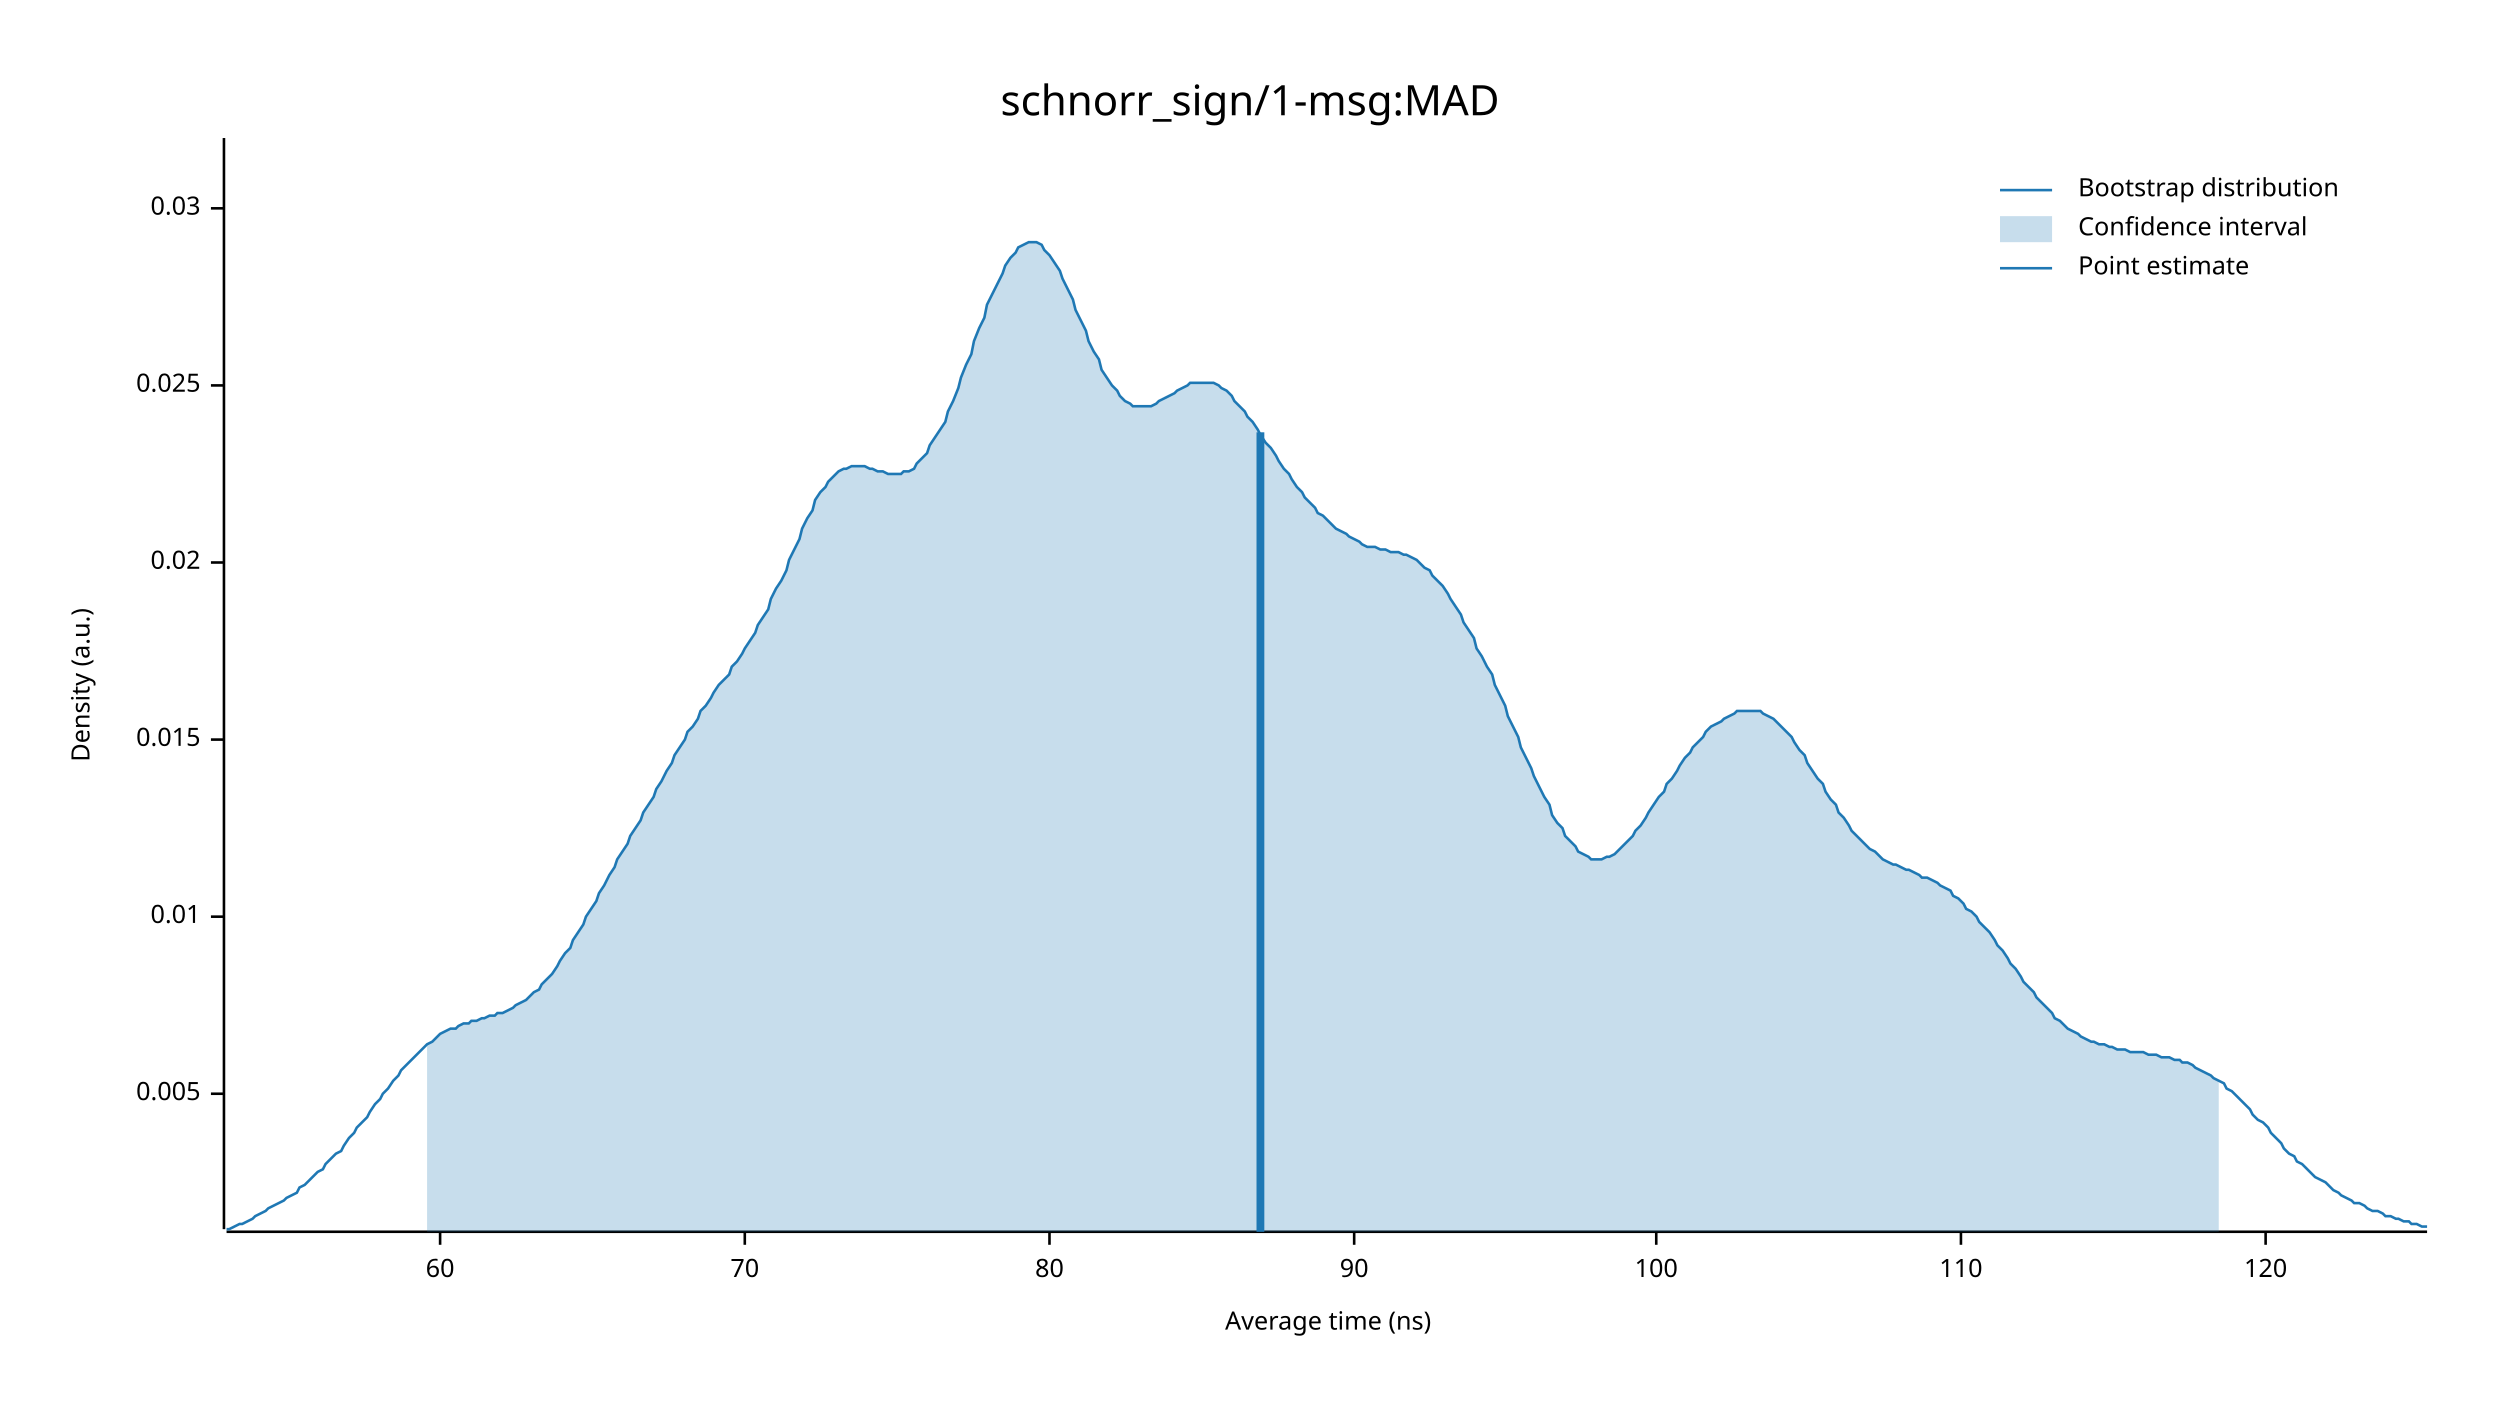
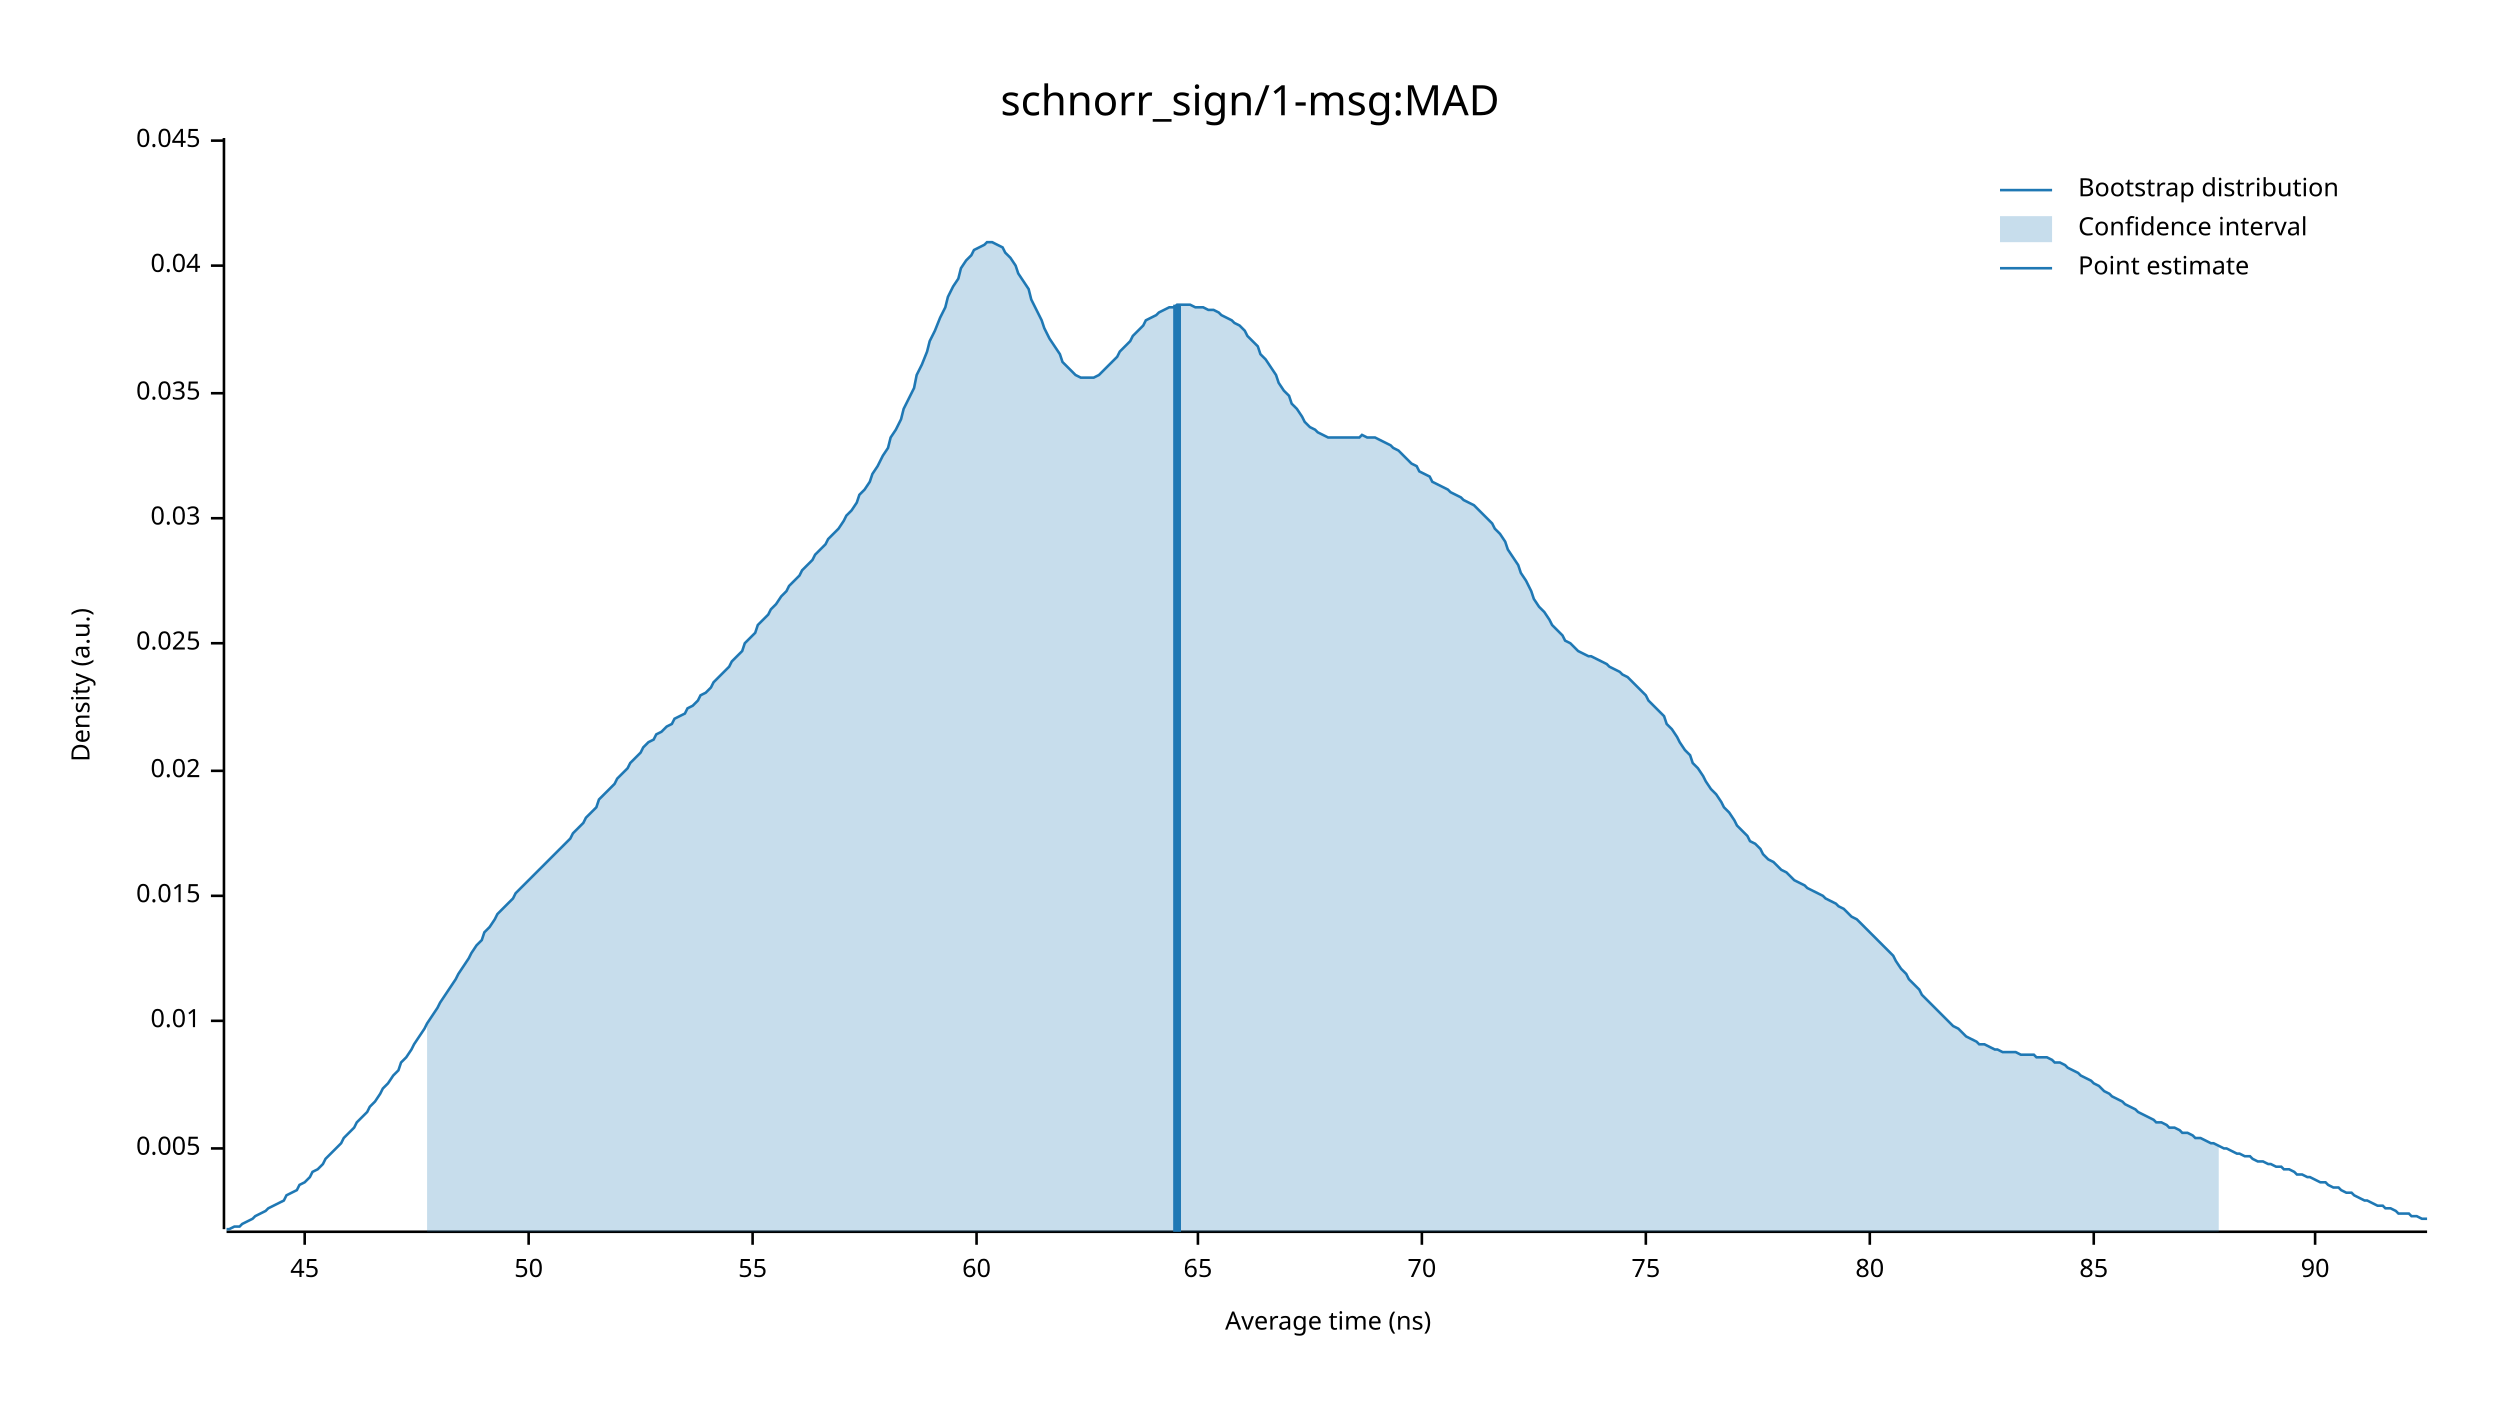
<svg xmlns="http://www.w3.org/2000/svg" width="960" height="540" viewBox="0 0 960 540">
  <text x="480" y="32" dy="0.76em" text-anchor="middle" font-family="sans-serif" font-size="16.129" opacity="1" fill="#000000">
schnorr_sign/1-msg:MAD
</text>
  <text x="27" y="263" dy="0.76em" text-anchor="middle" font-family="sans-serif" font-size="9.677" opacity="1" fill="#000000" transform="rotate(270, 27, 263)">
Density (a.u.)
</text>
  <text x="510" y="513" dy="-0.5ex" text-anchor="middle" font-family="sans-serif" font-size="9.677" opacity="1" fill="#000000">
Average time (ns)
</text>
  <polyline fill="none" opacity="1" stroke="#000000" stroke-width="1" points="86,53 86,472 " />
-   <text x="77" y="420" dy="0.5ex" text-anchor="end" font-family="sans-serif" font-size="9.677" opacity="1" fill="#000000">
+   <text x="77" y="441" dy="0.5ex" text-anchor="end" font-family="sans-serif" font-size="9.677" opacity="1" fill="#000000">
0.005
</text>
-   <polyline fill="none" opacity="1" stroke="#000000" stroke-width="1" points="81,420 86,420 " />
-   <text x="77" y="352" dy="0.5ex" text-anchor="end" font-family="sans-serif" font-size="9.677" opacity="1" fill="#000000">
+   <polyline fill="none" opacity="1" stroke="#000000" stroke-width="1" points="81,441 86,441 " />
+   <text x="77" y="392" dy="0.5ex" text-anchor="end" font-family="sans-serif" font-size="9.677" opacity="1" fill="#000000">
0.01
</text>
-   <polyline fill="none" opacity="1" stroke="#000000" stroke-width="1" points="81,352 86,352 " />
-   <text x="77" y="284" dy="0.5ex" text-anchor="end" font-family="sans-serif" font-size="9.677" opacity="1" fill="#000000">
+   <polyline fill="none" opacity="1" stroke="#000000" stroke-width="1" points="81,392 86,392 " />
+   <text x="77" y="344" dy="0.5ex" text-anchor="end" font-family="sans-serif" font-size="9.677" opacity="1" fill="#000000">
0.015
</text>
-   <polyline fill="none" opacity="1" stroke="#000000" stroke-width="1" points="81,284 86,284 " />
-   <text x="77" y="216" dy="0.5ex" text-anchor="end" font-family="sans-serif" font-size="9.677" opacity="1" fill="#000000">
+   <polyline fill="none" opacity="1" stroke="#000000" stroke-width="1" points="81,344 86,344 " />
+   <text x="77" y="296" dy="0.5ex" text-anchor="end" font-family="sans-serif" font-size="9.677" opacity="1" fill="#000000">
0.02
</text>
-   <polyline fill="none" opacity="1" stroke="#000000" stroke-width="1" points="81,216 86,216 " />
-   <text x="77" y="148" dy="0.5ex" text-anchor="end" font-family="sans-serif" font-size="9.677" opacity="1" fill="#000000">
+   <polyline fill="none" opacity="1" stroke="#000000" stroke-width="1" points="81,296 86,296 " />
+   <text x="77" y="247" dy="0.5ex" text-anchor="end" font-family="sans-serif" font-size="9.677" opacity="1" fill="#000000">
0.025
</text>
-   <polyline fill="none" opacity="1" stroke="#000000" stroke-width="1" points="81,148 86,148 " />
-   <text x="77" y="80" dy="0.5ex" text-anchor="end" font-family="sans-serif" font-size="9.677" opacity="1" fill="#000000">
+   <polyline fill="none" opacity="1" stroke="#000000" stroke-width="1" points="81,247 86,247 " />
+   <text x="77" y="199" dy="0.5ex" text-anchor="end" font-family="sans-serif" font-size="9.677" opacity="1" fill="#000000">
0.03
</text>
-   <polyline fill="none" opacity="1" stroke="#000000" stroke-width="1" points="81,80 86,80 " />
+   <polyline fill="none" opacity="1" stroke="#000000" stroke-width="1" points="81,199 86,199 " />
+   <text x="77" y="151" dy="0.5ex" text-anchor="end" font-family="sans-serif" font-size="9.677" opacity="1" fill="#000000">
+ 0.035
+ </text>
+   <polyline fill="none" opacity="1" stroke="#000000" stroke-width="1" points="81,151 86,151 " />
+   <text x="77" y="102" dy="0.5ex" text-anchor="end" font-family="sans-serif" font-size="9.677" opacity="1" fill="#000000">
+ 0.04
+ </text>
+   <polyline fill="none" opacity="1" stroke="#000000" stroke-width="1" points="81,102 86,102 " />
+   <text x="77" y="54" dy="0.5ex" text-anchor="end" font-family="sans-serif" font-size="9.677" opacity="1" fill="#000000">
+ 0.045
+ </text>
+   <polyline fill="none" opacity="1" stroke="#000000" stroke-width="1" points="81,54 86,54 " />
  <polyline fill="none" opacity="1" stroke="#000000" stroke-width="1" points="87,473 932,473 " />
-   <text x="169" y="483" dy="0.76em" text-anchor="middle" font-family="sans-serif" font-size="9.677" opacity="1" fill="#000000">
+   <text x="117" y="483" dy="0.76em" text-anchor="middle" font-family="sans-serif" font-size="9.677" opacity="1" fill="#000000">
+ 45
+ </text>
+   <polyline fill="none" opacity="1" stroke="#000000" stroke-width="1" points="117,473 117,478 " />
+   <text x="203" y="483" dy="0.76em" text-anchor="middle" font-family="sans-serif" font-size="9.677" opacity="1" fill="#000000">
+ 50
+ </text>
+   <polyline fill="none" opacity="1" stroke="#000000" stroke-width="1" points="203,473 203,478 " />
+   <text x="289" y="483" dy="0.76em" text-anchor="middle" font-family="sans-serif" font-size="9.677" opacity="1" fill="#000000">
+ 55
+ </text>
+   <polyline fill="none" opacity="1" stroke="#000000" stroke-width="1" points="289,473 289,478 " />
+   <text x="375" y="483" dy="0.76em" text-anchor="middle" font-family="sans-serif" font-size="9.677" opacity="1" fill="#000000">
60
</text>
-   <polyline fill="none" opacity="1" stroke="#000000" stroke-width="1" points="169,473 169,478 " />
-   <text x="286" y="483" dy="0.76em" text-anchor="middle" font-family="sans-serif" font-size="9.677" opacity="1" fill="#000000">
+   <polyline fill="none" opacity="1" stroke="#000000" stroke-width="1" points="375,473 375,478 " />
+   <text x="460" y="483" dy="0.76em" text-anchor="middle" font-family="sans-serif" font-size="9.677" opacity="1" fill="#000000">
+ 65
+ </text>
+   <polyline fill="none" opacity="1" stroke="#000000" stroke-width="1" points="460,473 460,478 " />
+   <text x="546" y="483" dy="0.76em" text-anchor="middle" font-family="sans-serif" font-size="9.677" opacity="1" fill="#000000">
70
</text>
-   <polyline fill="none" opacity="1" stroke="#000000" stroke-width="1" points="286,473 286,478 " />
-   <text x="403" y="483" dy="0.76em" text-anchor="middle" font-family="sans-serif" font-size="9.677" opacity="1" fill="#000000">
+   <polyline fill="none" opacity="1" stroke="#000000" stroke-width="1" points="546,473 546,478 " />
+   <text x="632" y="483" dy="0.76em" text-anchor="middle" font-family="sans-serif" font-size="9.677" opacity="1" fill="#000000">
+ 75
+ </text>
+   <polyline fill="none" opacity="1" stroke="#000000" stroke-width="1" points="632,473 632,478 " />
+   <text x="718" y="483" dy="0.76em" text-anchor="middle" font-family="sans-serif" font-size="9.677" opacity="1" fill="#000000">
80
</text>
-   <polyline fill="none" opacity="1" stroke="#000000" stroke-width="1" points="403,473 403,478 " />
-   <text x="520" y="483" dy="0.76em" text-anchor="middle" font-family="sans-serif" font-size="9.677" opacity="1" fill="#000000">
+   <polyline fill="none" opacity="1" stroke="#000000" stroke-width="1" points="718,473 718,478 " />
+   <text x="804" y="483" dy="0.76em" text-anchor="middle" font-family="sans-serif" font-size="9.677" opacity="1" fill="#000000">
+ 85
+ </text>
+   <polyline fill="none" opacity="1" stroke="#000000" stroke-width="1" points="804,473 804,478 " />
+   <text x="889" y="483" dy="0.76em" text-anchor="middle" font-family="sans-serif" font-size="9.677" opacity="1" fill="#000000">
90
</text>
-   <polyline fill="none" opacity="1" stroke="#000000" stroke-width="1" points="520,473 520,478 " />
-   <text x="636" y="483" dy="0.76em" text-anchor="middle" font-family="sans-serif" font-size="9.677" opacity="1" fill="#000000">
- 100
- </text>
-   <polyline fill="none" opacity="1" stroke="#000000" stroke-width="1" points="636,473 636,478 " />
-   <text x="753" y="483" dy="0.76em" text-anchor="middle" font-family="sans-serif" font-size="9.677" opacity="1" fill="#000000">
- 110
- </text>
-   <polyline fill="none" opacity="1" stroke="#000000" stroke-width="1" points="753,473 753,478 " />
-   <text x="870" y="483" dy="0.76em" text-anchor="middle" font-family="sans-serif" font-size="9.677" opacity="1" fill="#000000">
- 120
- </text>
-   <polyline fill="none" opacity="1" stroke="#000000" stroke-width="1" points="870,473 870,478 " />
-   <polyline fill="none" opacity="1" stroke="#1F78B4" stroke-width="1" points="87,472 88,472 90,471 92,470 93,470 95,469 97,468 98,467 100,466 102,465 103,464 105,463 107,462 109,461 110,460 112,459 114,458 115,456 117,455 119,453 120,452 122,450 124,449 125,447 127,445 129,443 131,442 132,440 134,437 136,435 137,433 139,431 141,429 142,427 144,424 146,422 147,420 149,418 151,415 153,413 154,411 156,409 158,407 159,406 161,404 163,402 164,401 166,400 168,398 169,397 171,396 173,395 175,395 176,394 178,393 180,393 181,392 183,392 185,391 186,391 188,390 190,390 191,389 193,389 195,388 197,387 198,386 200,385 202,384 203,383 205,381 207,380 208,378 210,376 212,374 214,371 215,369 217,366 219,364 220,361 222,358 224,355 225,352 227,349 229,346 230,343 232,340 234,336 236,333 237,330 239,327 241,324 242,321 244,318 246,315 247,312 249,309 251,306 252,303 254,300 256,296 258,293 259,290 261,287 263,284 264,281 266,279 268,276 269,273 271,271 273,268 274,266 276,263 278,261 280,259 281,256 283,254 285,251 286,249 288,246 290,243 291,240 293,237 295,234 296,230 298,226 300,223 302,219 303,215 305,211 307,207 308,203 310,199 312,196 313,192 315,189 317,187 318,185 320,183 322,181 324,180 325,180 327,179 329,179 330,179 332,179 334,180 335,180 337,181 339,181 341,182 342,182 344,182 346,182 347,181 349,181 351,180 352,178 354,176 356,174 357,171 359,168 361,165 363,162 364,158 366,154 368,149 369,145 371,140 373,136 374,131 376,126 378,122 379,117 381,113 383,109 385,105 386,102 388,99 390,97 391,95 393,94 395,93 396,93 398,93 400,94 401,96 403,98 405,101 407,104 408,107 410,111 412,115 413,119 415,123 417,127 418,131 420,135 422,138 423,142 425,145 427,148 429,150 430,152 432,154 434,155 435,156 437,156 439,156 440,156 442,156 444,155 445,154 447,153 449,152 451,151 452,150 454,149 456,148 457,147 459,147 461,147 462,147 464,147 466,147 468,148 469,149 471,150 473,152 474,154 476,156 478,158 479,160 481,162 483,165 484,167 486,170 488,172 490,175 491,177 493,180 495,182 496,184 498,187 500,189 501,191 503,193 505,195 506,197 508,198 510,200 512,202 513,203 515,204 517,205 518,206 520,207 522,208 523,209 525,210 527,210 528,210 530,211 532,211 534,212 535,212 537,212 539,213 540,213 542,214 544,215 545,216 547,218 549,219 550,221 552,223 554,225 556,228 557,230 559,233 561,236 562,239 564,242 566,245 567,249 569,252 571,256 573,259 574,263 576,267 578,271 579,275 581,279 583,283 584,287 586,291 588,295 589,298 591,302 593,306 595,309 596,313 598,316 600,318 601,321 603,323 605,325 606,327 608,328 610,329 611,330 613,330 615,330 617,329 618,329 620,328 622,326 623,325 625,323 627,321 628,319 630,317 632,314 633,312 635,309 637,306 639,304 640,301 642,299 644,296 645,294 647,291 649,289 650,287 652,285 654,283 655,281 657,279 659,278 661,277 662,276 664,275 666,274 667,273 669,273 671,273 672,273 674,273 676,273 677,274 679,275 681,276 683,278 684,279 686,281 688,283 689,285 691,288 693,290 694,293 696,296 698,299 700,301 701,304 703,307 705,309 706,312 708,314 710,317 711,319 713,321 715,323 716,324 718,326 720,327 722,329 723,330 725,331 727,332 728,332 730,333 732,334 733,334 735,335 737,336 738,337 740,337 742,338 744,339 745,340 747,341 749,342 750,344 752,345 754,347 755,349 757,350 759,352 760,354 762,356 764,358 766,361 767,363 769,365 771,368 772,370 774,372 776,375 777,377 779,379 781,381 782,383 784,385 786,387 788,389 789,391 791,392 793,394 794,395 796,396 798,397 799,398 801,399 803,400 804,400 806,401 808,401 810,402 811,402 813,403 815,403 816,403 818,404 820,404 821,404 823,404 825,405 827,405 828,405 830,406 832,406 833,406 835,407 837,407 838,408 840,408 842,409 843,410 845,411 847,412 849,413 850,414 852,415 854,416 855,418 857,419 859,421 860,422 862,424 864,426 865,428 867,430 869,431 871,433 872,435 874,437 876,439 877,441 879,443 881,444 882,446 884,447 886,449 887,450 889,452 891,453 893,454 894,455 896,457 898,458 899,459 901,460 903,461 904,462 906,462 908,463 909,464 911,465 913,465 915,466 916,467 918,467 920,468 921,468 923,469 925,469 926,470 928,470 930,471 932,471 " />
-   <polygon opacity="0.25" fill="#1F78B4" points="164,401 166,400 168,398 169,397 171,396 173,395 175,395 176,394 178,393 180,393 181,392 183,392 185,391 186,391 188,390 190,390 191,389 193,389 195,388 197,387 198,386 200,385 202,384 203,383 205,381 207,380 208,378 210,376 212,374 214,371 215,369 217,366 219,364 220,361 222,358 224,355 225,352 227,349 229,346 230,343 232,340 234,336 236,333 237,330 239,327 241,324 242,321 244,318 246,315 247,312 249,309 251,306 252,303 254,300 256,296 258,293 259,290 261,287 263,284 264,281 266,279 268,276 269,273 271,271 273,268 274,266 276,263 278,261 280,259 281,256 283,254 285,251 286,249 288,246 290,243 291,240 293,237 295,234 296,230 298,226 300,223 302,219 303,215 305,211 307,207 308,203 310,199 312,196 313,192 315,189 317,187 318,185 320,183 322,181 324,180 325,180 327,179 329,179 330,179 332,179 334,180 335,180 337,181 339,181 341,182 342,182 344,182 346,182 347,181 349,181 351,180 352,178 354,176 356,174 357,171 359,168 361,165 363,162 364,158 366,154 368,149 369,145 371,140 373,136 374,131 376,126 378,122 379,117 381,113 383,109 385,105 386,102 388,99 390,97 391,95 393,94 395,93 396,93 398,93 400,94 401,96 403,98 405,101 407,104 408,107 410,111 412,115 413,119 415,123 417,127 418,131 420,135 422,138 423,142 425,145 427,148 429,150 430,152 432,154 434,155 435,156 437,156 439,156 440,156 442,156 444,155 445,154 447,153 449,152 451,151 452,150 454,149 456,148 457,147 459,147 461,147 462,147 464,147 466,147 468,148 469,149 471,150 473,152 474,154 476,156 478,158 479,160 481,162 483,165 484,167 486,170 488,172 490,175 491,177 493,180 495,182 496,184 498,187 500,189 501,191 503,193 505,195 506,197 508,198 510,200 512,202 513,203 515,204 517,205 518,206 520,207 522,208 523,209 525,210 527,210 528,210 530,211 532,211 534,212 535,212 537,212 539,213 540,213 542,214 544,215 545,216 547,218 549,219 550,221 552,223 554,225 556,228 557,230 559,233 561,236 562,239 564,242 566,245 567,249 569,252 571,256 573,259 574,263 576,267 578,271 579,275 581,279 583,283 584,287 586,291 588,295 589,298 591,302 593,306 595,309 596,313 598,316 600,318 601,321 603,323 605,325 606,327 608,328 610,329 611,330 613,330 615,330 617,329 618,329 620,328 622,326 623,325 625,323 627,321 628,319 630,317 632,314 633,312 635,309 637,306 639,304 640,301 642,299 644,296 645,294 647,291 649,289 650,287 652,285 654,283 655,281 657,279 659,278 661,277 662,276 664,275 666,274 667,273 669,273 671,273 672,273 674,273 676,273 677,274 679,275 681,276 683,278 684,279 686,281 688,283 689,285 691,288 693,290 694,293 696,296 698,299 700,301 701,304 703,307 705,309 706,312 708,314 710,317 711,319 713,321 715,323 716,324 718,326 720,327 722,329 723,330 725,331 727,332 728,332 730,333 732,334 733,334 735,335 737,336 738,337 740,337 742,338 744,339 745,340 747,341 749,342 750,344 752,345 754,347 755,349 757,350 759,352 760,354 762,356 764,358 766,361 767,363 769,365 771,368 772,370 774,372 776,375 777,377 779,379 781,381 782,383 784,385 786,387 788,389 789,391 791,392 793,394 794,395 796,396 798,397 799,398 801,399 803,400 804,400 806,401 808,401 810,402 811,402 813,403 815,403 816,403 818,404 820,404 821,404 823,404 825,405 827,405 828,405 830,406 832,406 833,406 835,407 837,407 838,408 840,408 842,409 843,410 845,411 847,412 849,413 850,414 852,415 852,473 164,473 " />
-   <polyline fill="none" opacity="1" stroke="#1F78B4" stroke-width="3" points="484,473 484,166 " />
+   <polyline fill="none" opacity="1" stroke="#000000" stroke-width="1" points="889,473 889,478 " />
+   <polyline fill="none" opacity="1" stroke="#1F78B4" stroke-width="1" points="87,472 88,472 90,471 92,471 93,470 95,469 97,468 98,467 100,466 102,465 103,464 105,463 107,462 109,461 110,459 112,458 114,457 115,455 117,454 119,452 120,450 122,449 124,447 125,445 127,443 129,441 131,439 132,437 134,435 136,433 137,431 139,429 141,427 142,425 144,423 146,420 147,418 149,416 151,413 153,411 154,408 156,406 158,403 159,401 161,398 163,395 164,393 166,390 168,387 169,385 171,382 173,379 175,376 176,374 178,371 180,368 181,366 183,363 185,361 186,358 188,356 190,353 191,351 193,349 195,347 197,345 198,343 200,341 202,339 203,338 205,336 207,334 208,333 210,331 212,329 214,327 215,326 217,324 219,322 220,320 222,318 224,316 225,314 227,312 229,310 230,307 232,305 234,303 236,301 237,299 239,297 241,295 242,293 244,291 246,289 247,287 249,285 251,284 252,282 254,281 256,279 258,278 259,276 261,275 263,274 264,272 266,271 268,269 269,267 271,266 273,264 274,262 276,260 278,258 280,256 281,254 283,252 285,250 286,247 288,245 290,243 291,240 293,238 295,236 296,234 298,232 300,229 302,227 303,225 305,223 307,221 308,219 310,217 312,215 313,213 315,211 317,209 318,207 320,205 322,203 324,200 325,198 327,196 329,193 330,190 332,188 334,185 335,182 337,179 339,175 341,172 342,168 344,165 346,161 347,157 349,153 351,149 352,144 354,140 356,135 357,131 359,127 361,122 363,118 364,114 366,110 368,107 369,103 371,100 373,98 374,96 376,95 378,94 379,93 381,93 383,94 385,95 386,97 388,99 390,102 391,105 393,108 395,111 396,115 398,119 400,123 401,126 403,130 405,133 407,136 408,139 410,141 412,143 413,144 415,145 417,145 418,145 420,145 422,144 423,143 425,141 427,139 429,137 430,135 432,133 434,131 435,129 437,127 439,125 440,123 442,122 444,121 445,120 447,119 449,118 451,118 452,117 454,117 456,117 457,117 459,118 461,118 462,118 464,119 466,119 468,120 469,121 471,122 473,123 474,124 476,125 478,127 479,129 481,131 483,133 484,136 486,138 488,141 490,144 491,147 493,150 495,152 496,155 498,157 500,160 501,162 503,164 505,165 506,166 508,167 510,168 512,168 513,168 515,168 517,168 518,168 520,168 522,168 523,167 525,168 527,168 528,168 530,169 532,170 534,171 535,172 537,173 539,175 540,176 542,178 544,179 545,181 547,182 549,183 550,185 552,186 554,187 556,188 557,189 559,190 561,191 562,192 564,193 566,194 567,195 569,197 571,199 573,201 574,203 576,205 578,208 579,211 581,214 583,217 584,220 586,223 588,227 589,230 591,233 593,235 595,238 596,240 598,242 600,244 601,246 603,247 605,249 606,250 608,251 610,252 611,252 613,253 615,254 617,255 618,256 620,257 622,258 623,259 625,260 627,262 628,263 630,265 632,267 633,269 635,271 637,273 639,275 640,278 642,280 644,283 645,285 647,288 649,290 650,293 652,295 654,298 655,300 657,303 659,305 661,308 662,310 664,312 666,315 667,317 669,319 671,321 672,323 674,324 676,326 677,328 679,330 681,331 683,333 684,334 686,335 688,337 689,338 691,339 693,340 694,341 696,342 698,343 700,344 701,345 703,346 705,347 706,348 708,349 710,351 711,352 713,353 715,355 716,356 718,358 720,360 722,362 723,363 725,365 727,367 728,369 730,372 732,374 733,376 735,378 737,380 738,382 740,384 742,386 744,388 745,389 747,391 749,393 750,394 752,395 754,397 755,398 757,399 759,400 760,401 762,401 764,402 766,403 767,403 769,404 771,404 772,404 774,404 776,405 777,405 779,405 781,405 782,406 784,406 786,406 788,407 789,408 791,408 793,409 794,410 796,411 798,412 799,413 801,414 803,415 804,416 806,417 808,419 810,420 811,421 813,422 815,423 816,424 818,425 820,426 821,427 823,428 825,429 827,430 828,431 830,431 832,432 833,433 835,433 837,434 838,435 840,435 842,436 843,437 845,437 847,438 849,439 850,439 852,440 854,441 855,441 857,442 859,443 860,443 862,444 864,444 865,445 867,446 869,446 871,447 872,447 874,448 876,448 877,449 879,449 881,450 882,451 884,451 886,452 887,452 889,453 891,454 893,454 894,455 896,456 898,456 899,457 901,458 903,458 904,459 906,460 908,461 909,461 911,462 913,463 915,463 916,464 918,464 920,465 921,466 923,466 925,466 926,467 928,467 930,468 932,468 " />
+   <polygon opacity="0.25" fill="#1F78B4" points="164,393 166,390 168,387 169,385 171,382 173,379 175,376 176,374 178,371 180,368 181,366 183,363 185,361 186,358 188,356 190,353 191,351 193,349 195,347 197,345 198,343 200,341 202,339 203,338 205,336 207,334 208,333 210,331 212,329 214,327 215,326 217,324 219,322 220,320 222,318 224,316 225,314 227,312 229,310 230,307 232,305 234,303 236,301 237,299 239,297 241,295 242,293 244,291 246,289 247,287 249,285 251,284 252,282 254,281 256,279 258,278 259,276 261,275 263,274 264,272 266,271 268,269 269,267 271,266 273,264 274,262 276,260 278,258 280,256 281,254 283,252 285,250 286,247 288,245 290,243 291,240 293,238 295,236 296,234 298,232 300,229 302,227 303,225 305,223 307,221 308,219 310,217 312,215 313,213 315,211 317,209 318,207 320,205 322,203 324,200 325,198 327,196 329,193 330,190 332,188 334,185 335,182 337,179 339,175 341,172 342,168 344,165 346,161 347,157 349,153 351,149 352,144 354,140 356,135 357,131 359,127 361,122 363,118 364,114 366,110 368,107 369,103 371,100 373,98 374,96 376,95 378,94 379,93 381,93 383,94 385,95 386,97 388,99 390,102 391,105 393,108 395,111 396,115 398,119 400,123 401,126 403,130 405,133 407,136 408,139 410,141 412,143 413,144 415,145 417,145 418,145 420,145 422,144 423,143 425,141 427,139 429,137 430,135 432,133 434,131 435,129 437,127 439,125 440,123 442,122 444,121 445,120 447,119 449,118 451,118 452,117 454,117 456,117 457,117 459,118 461,118 462,118 464,119 466,119 468,120 469,121 471,122 473,123 474,124 476,125 478,127 479,129 481,131 483,133 484,136 486,138 488,141 490,144 491,147 493,150 495,152 496,155 498,157 500,160 501,162 503,164 505,165 506,166 508,167 510,168 512,168 513,168 515,168 517,168 518,168 520,168 522,168 523,167 525,168 527,168 528,168 530,169 532,170 534,171 535,172 537,173 539,175 540,176 542,178 544,179 545,181 547,182 549,183 550,185 552,186 554,187 556,188 557,189 559,190 561,191 562,192 564,193 566,194 567,195 569,197 571,199 573,201 574,203 576,205 578,208 579,211 581,214 583,217 584,220 586,223 588,227 589,230 591,233 593,235 595,238 596,240 598,242 600,244 601,246 603,247 605,249 606,250 608,251 610,252 611,252 613,253 615,254 617,255 618,256 620,257 622,258 623,259 625,260 627,262 628,263 630,265 632,267 633,269 635,271 637,273 639,275 640,278 642,280 644,283 645,285 647,288 649,290 650,293 652,295 654,298 655,300 657,303 659,305 661,308 662,310 664,312 666,315 667,317 669,319 671,321 672,323 674,324 676,326 677,328 679,330 681,331 683,333 684,334 686,335 688,337 689,338 691,339 693,340 694,341 696,342 698,343 700,344 701,345 703,346 705,347 706,348 708,349 710,351 711,352 713,353 715,355 716,356 718,358 720,360 722,362 723,363 725,365 727,367 728,369 730,372 732,374 733,376 735,378 737,380 738,382 740,384 742,386 744,388 745,389 747,391 749,393 750,394 752,395 754,397 755,398 757,399 759,400 760,401 762,401 764,402 766,403 767,403 769,404 771,404 772,404 774,404 776,405 777,405 779,405 781,405 782,406 784,406 786,406 788,407 789,408 791,408 793,409 794,410 796,411 798,412 799,413 801,414 803,415 804,416 806,417 808,419 810,420 811,421 813,422 815,423 816,424 818,425 820,426 821,427 823,428 825,429 827,430 828,431 830,431 832,432 833,433 835,433 837,434 838,435 840,435 842,436 843,437 845,437 847,438 849,439 850,439 852,440 852,473 164,473 " />
+   <polyline fill="none" opacity="1" stroke="#1F78B4" stroke-width="3" points="452,473 452,117 " />
  <text x="798" y="68" dy="0.76em" text-anchor="start" font-family="sans-serif" font-size="9.677" opacity="1" fill="#000000">
Bootstrap distribution
</text>
  <text x="798" y="83" dy="0.76em" text-anchor="start" font-family="sans-serif" font-size="9.677" opacity="1" fill="#000000">
Confidence interval
</text>
  <text x="798" y="98" dy="0.76em" text-anchor="start" font-family="sans-serif" font-size="9.677" opacity="1" fill="#000000">
Point estimate
</text>
  <polyline fill="none" opacity="1" stroke="#1F78B4" stroke-width="1" points="768,73 788,73 " />
  <rect x="768" y="83" width="20" height="10" opacity="0.25" fill="#1F78B4" stroke="none" />
  <polyline fill="none" opacity="1" stroke="#1F78B4" stroke-width="1" points="768,103 788,103 " />
</svg>
